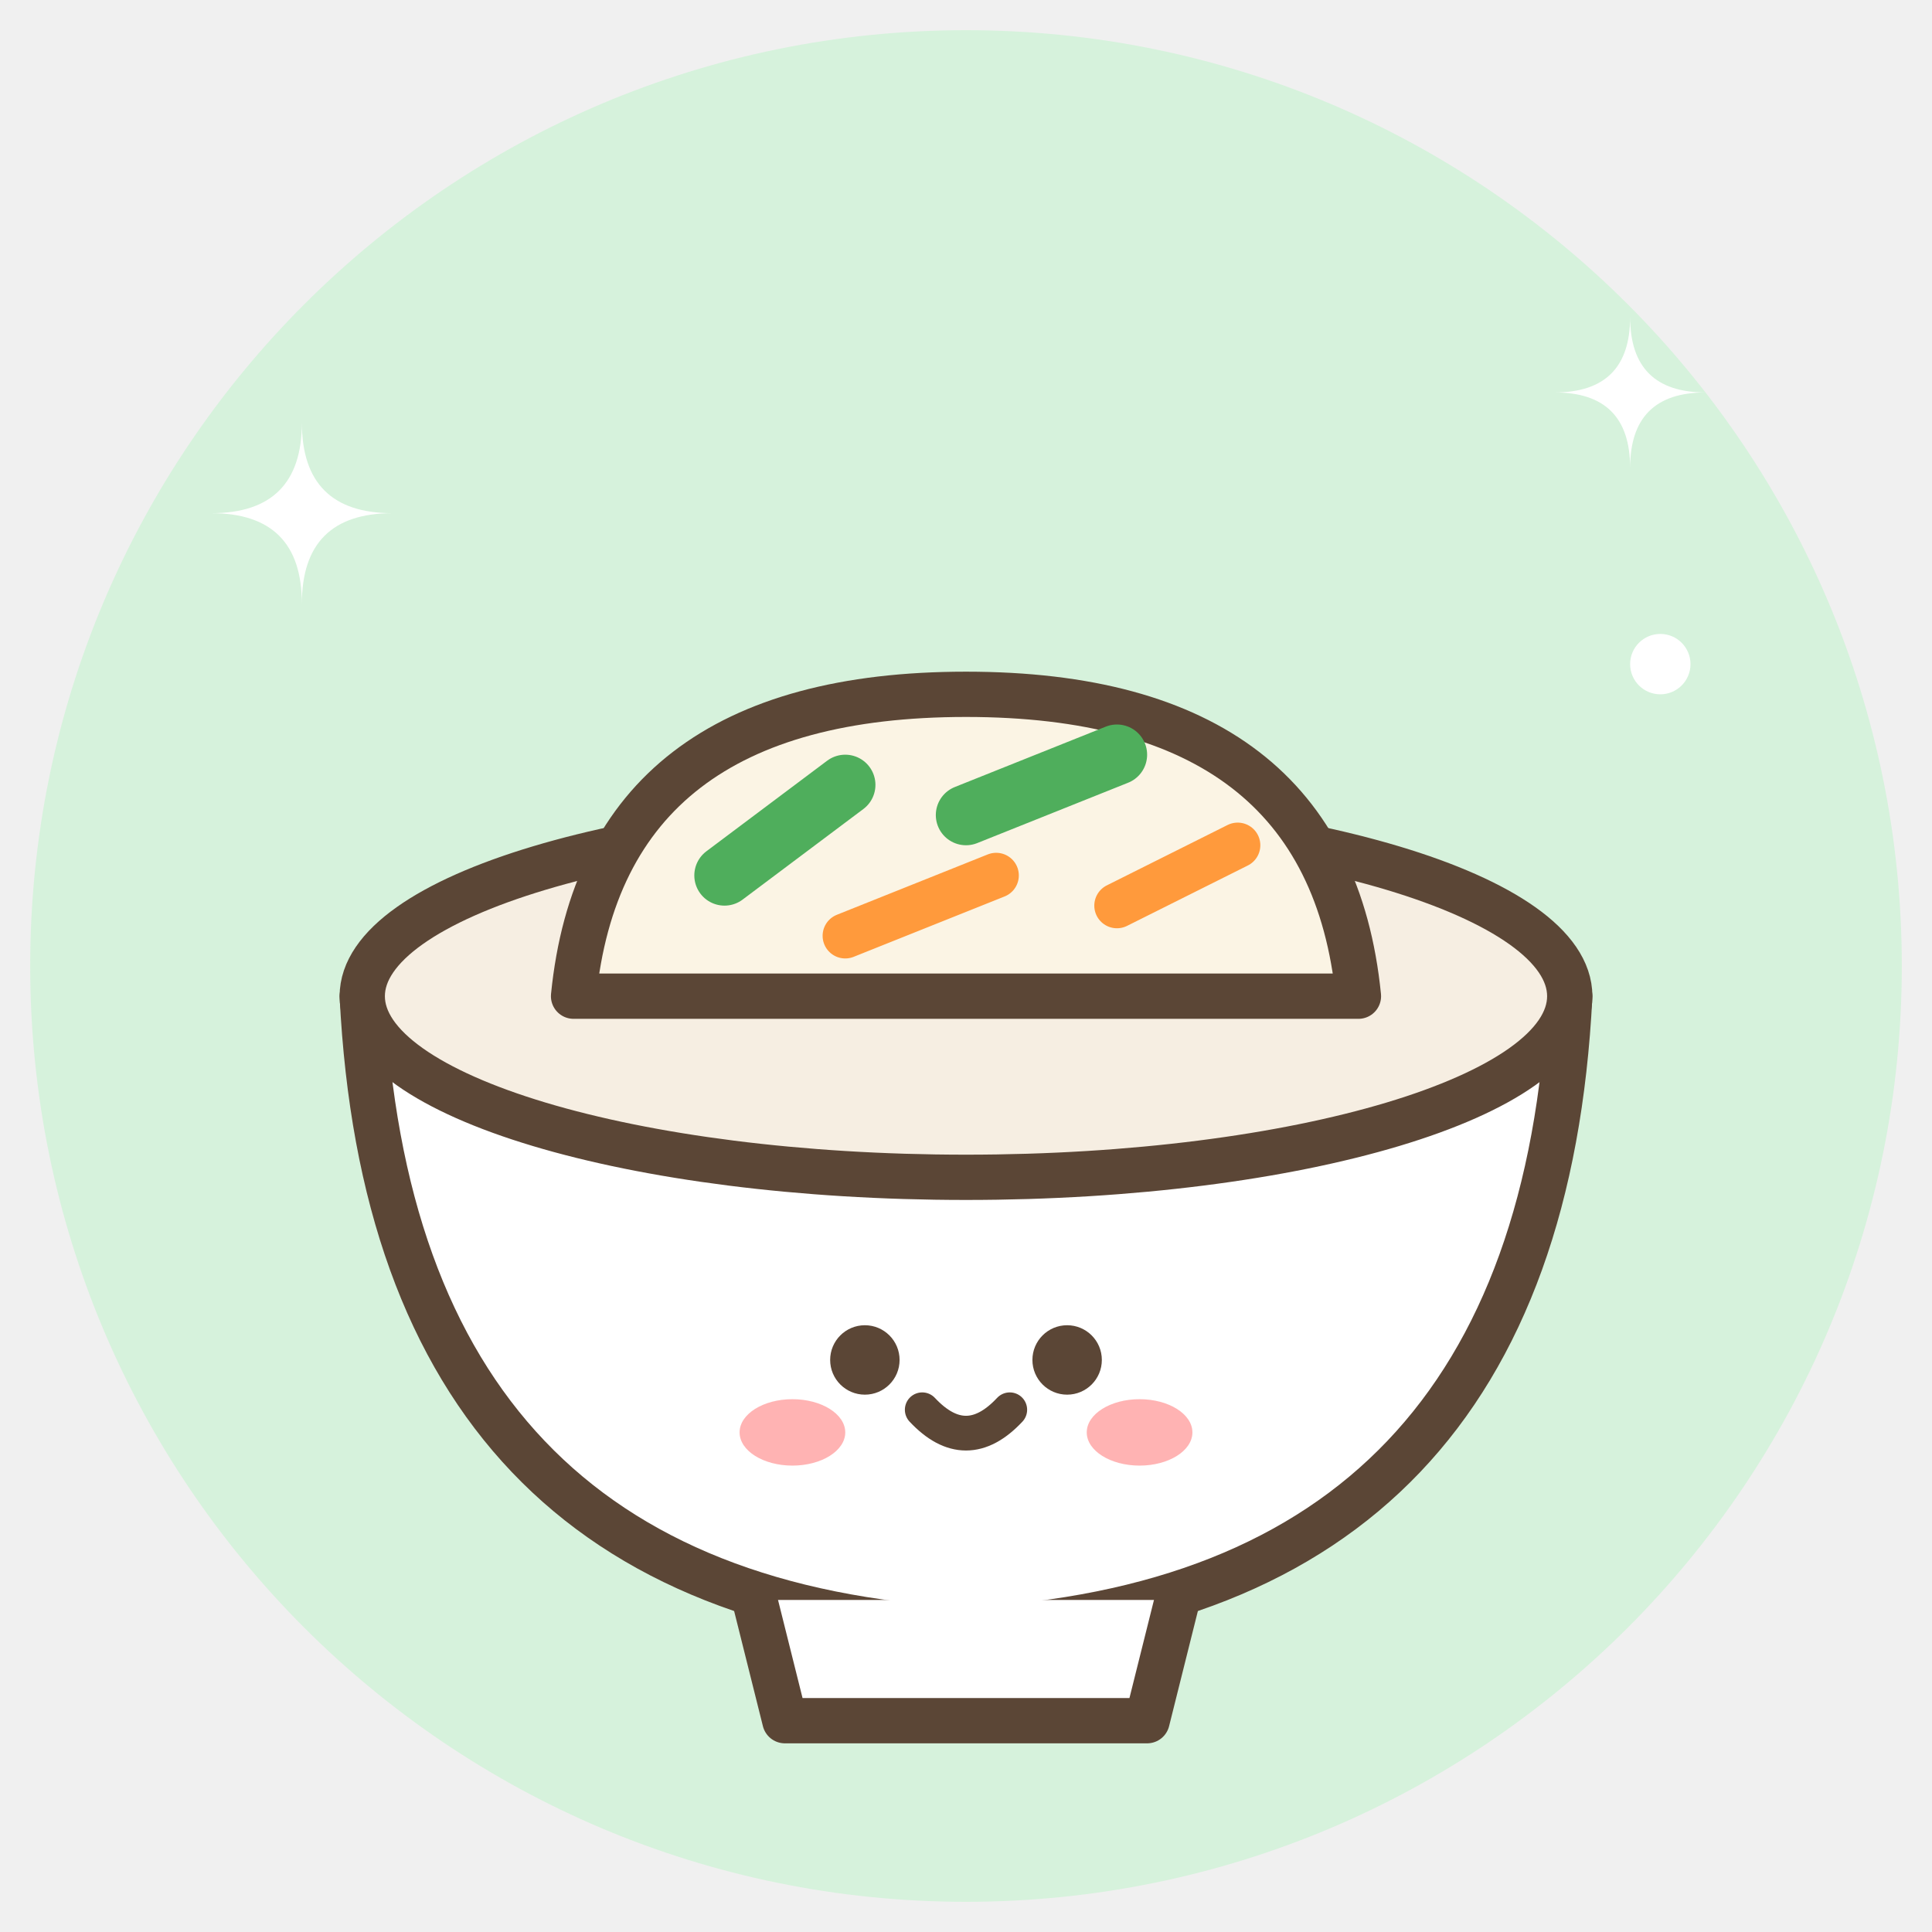
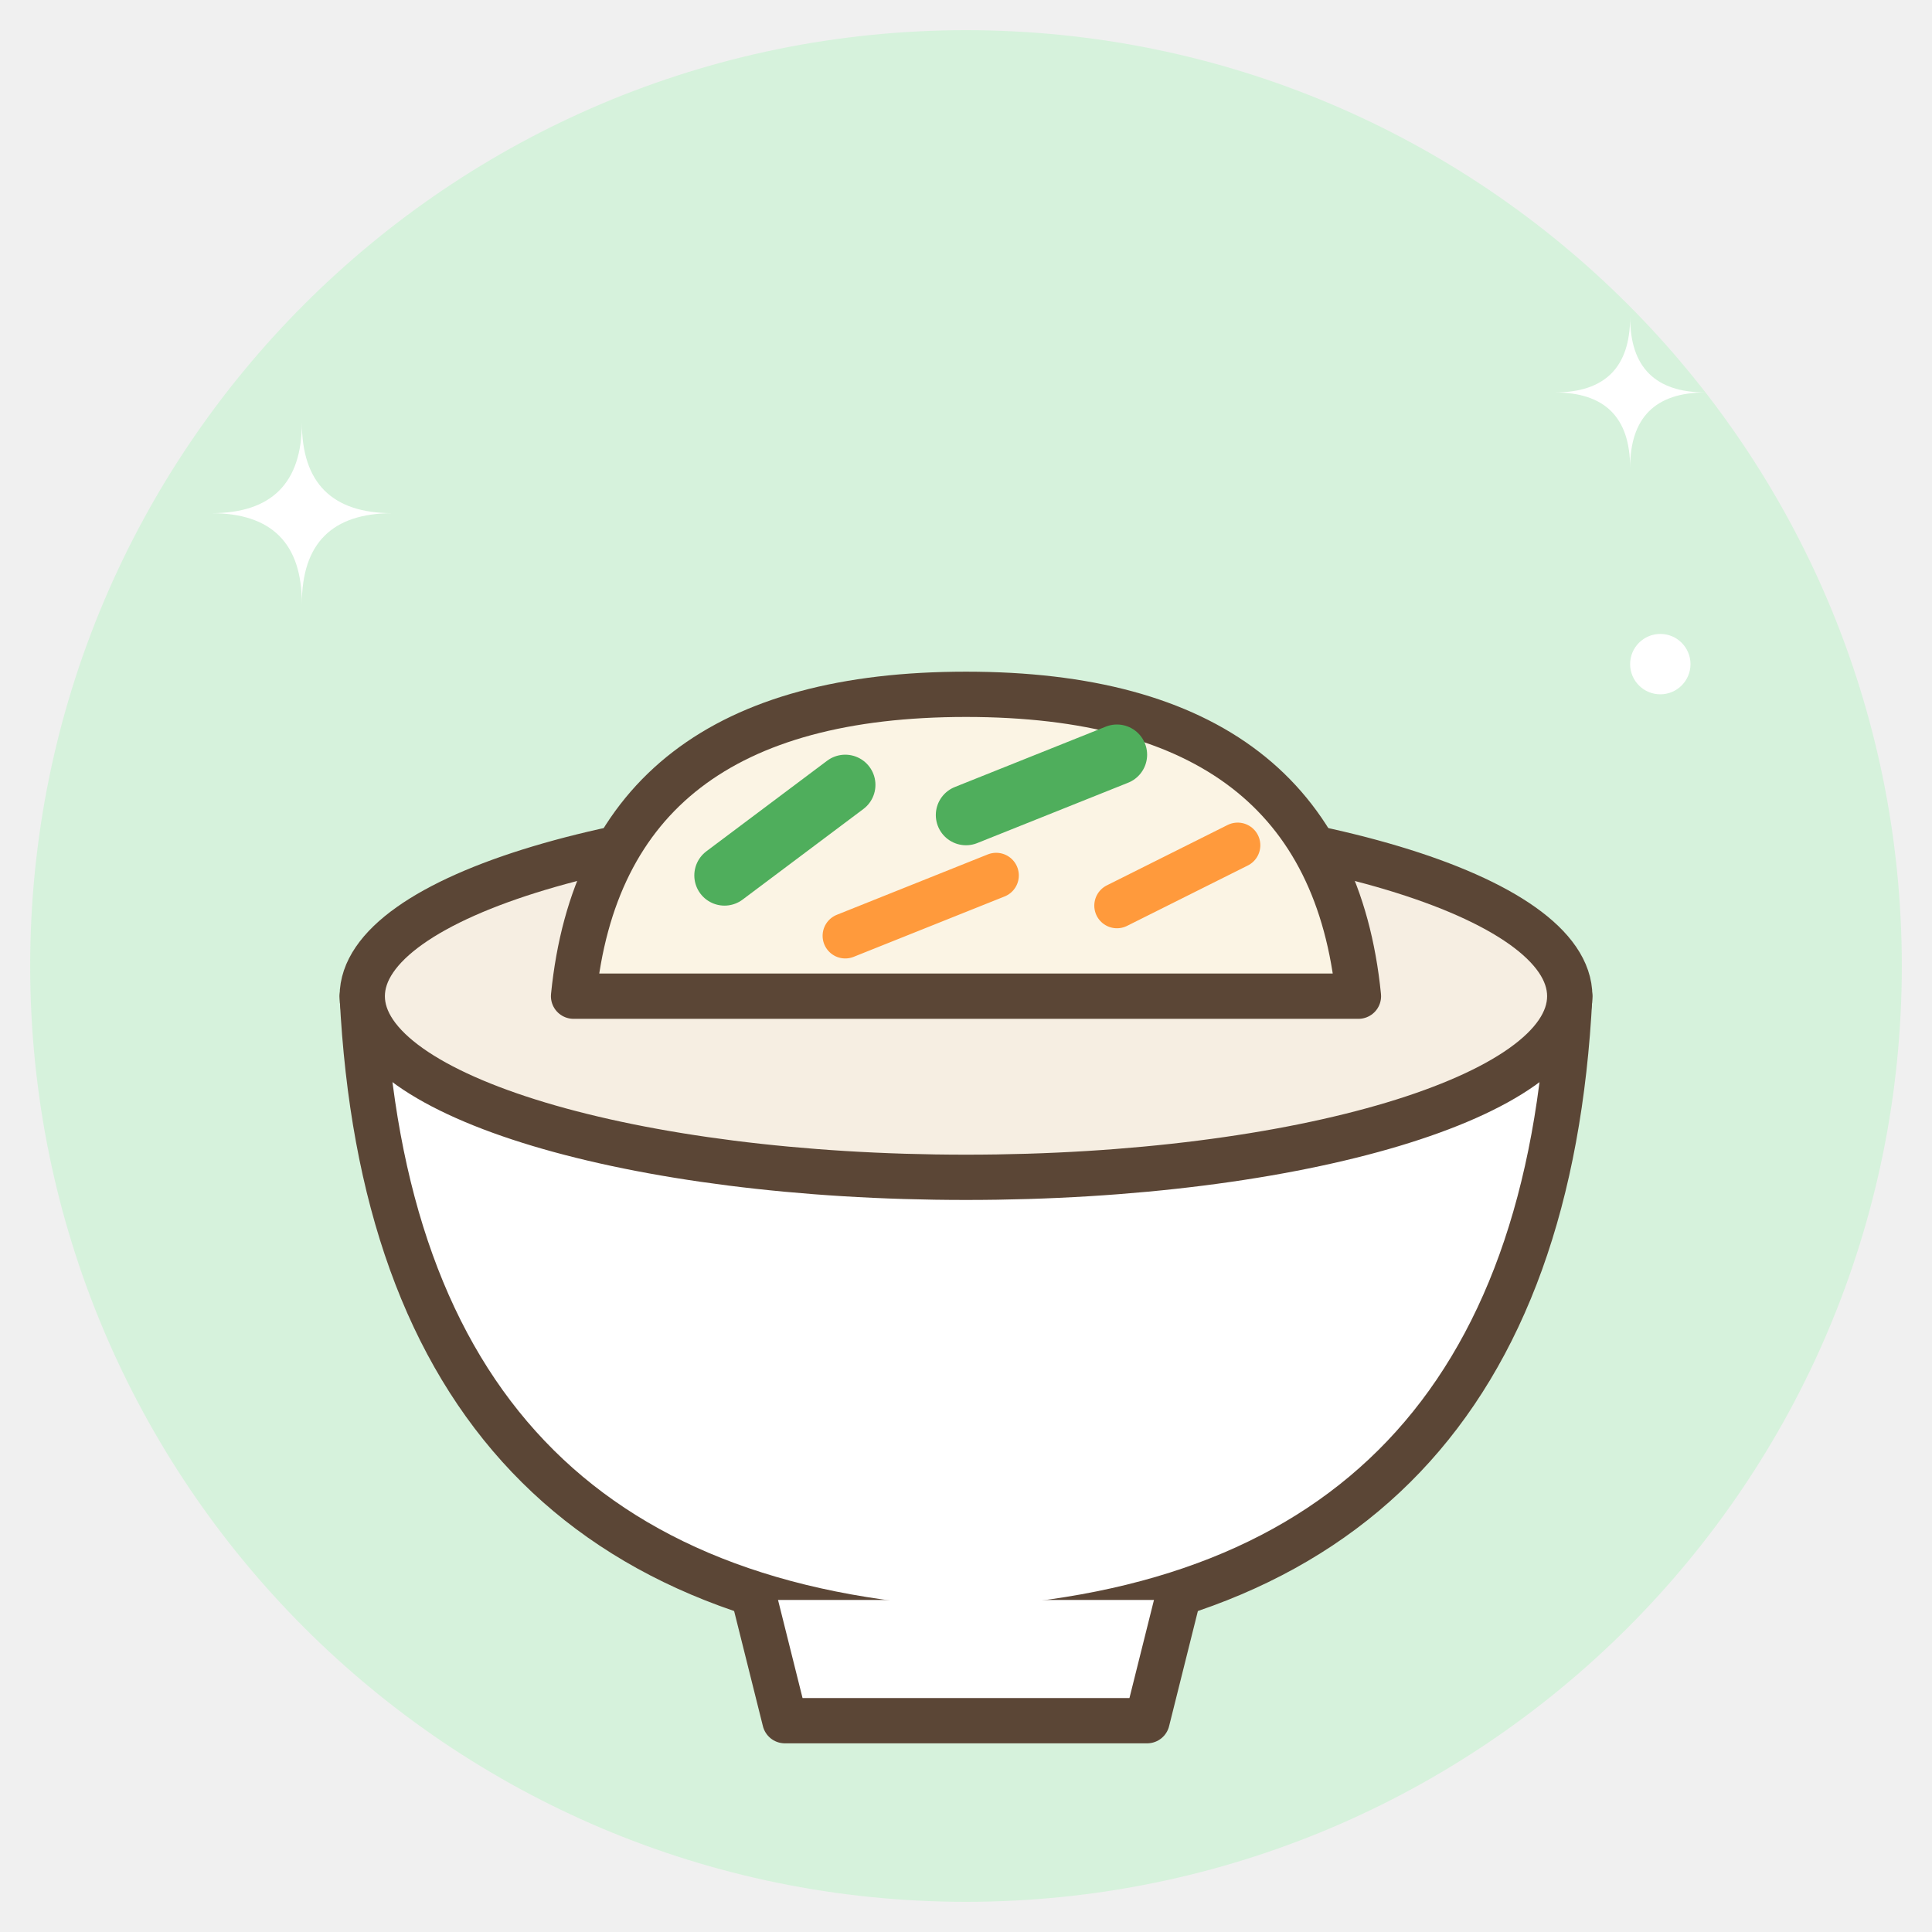
<svg xmlns="http://www.w3.org/2000/svg" viewBox="0 0 128 128">
  <circle cx="64" cy="64" r="62" fill="#d6f2dc" />
  <path d="M20 28 Q20 34 26 34 Q20 34 20 40 Q20 34 14 34 Q20 34 20 28Z" fill="#fff" />
  <path d="M108 21 Q108 26 113 26 Q108 26 108 31 Q108 26 103 26 Q108 26 108 21Z" fill="#fff" />
  <circle cx="110" cy="44" r="2" fill="#fff" />
  <g stroke="#5b4636" stroke-width="3" stroke-linejoin="round" stroke-linecap="round">
    <path d="M24 66 Q26 106 64 108 Q102 106 104 66Z" fill="#fff" />
    <path d="M50 106 L52 114 H76 L78 106" fill="#fff" />
    <ellipse cx="64" cy="66" rx="40" ry="12" fill="#f6eee2" />
    <path d="M38 66 Q40 46 64 46 Q88 46 90 66Z" fill="#fbf4e4" />
    <path d="M48 58 l8 -6 M64 54 l10 -4" stroke="#4fae5c" stroke-width="4" />
    <path d="M56 62 l10 -4 M74 60 l8 -4" stroke="#ff9a3c" stroke-width="3" />
-     <g stroke="none">
-       <ellipse cx="52.5" cy="94.9" rx="3.5" ry="2.2" fill="#ff9a9a" opacity=".75" />
-       <ellipse cx="75.5" cy="94.9" rx="3.5" ry="2.2" fill="#ff9a9a" opacity=".75" />
-       <circle cx="57.3" cy="90.1" r="2.3" fill="#5b4636" />
-       <circle cx="70.7" cy="90.1" r="2.3" fill="#5b4636" />
-     </g>
-     <path d="M61.1 93.4 q2.9 3.1 5.8 0" fill="none" stroke="#5b4636" stroke-width="2.3" />
  </g>
</svg>
